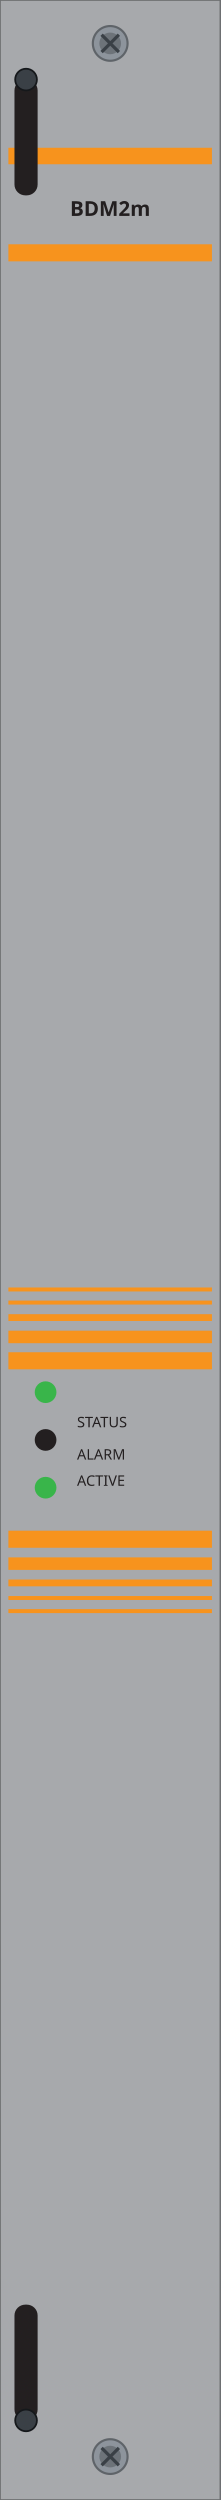
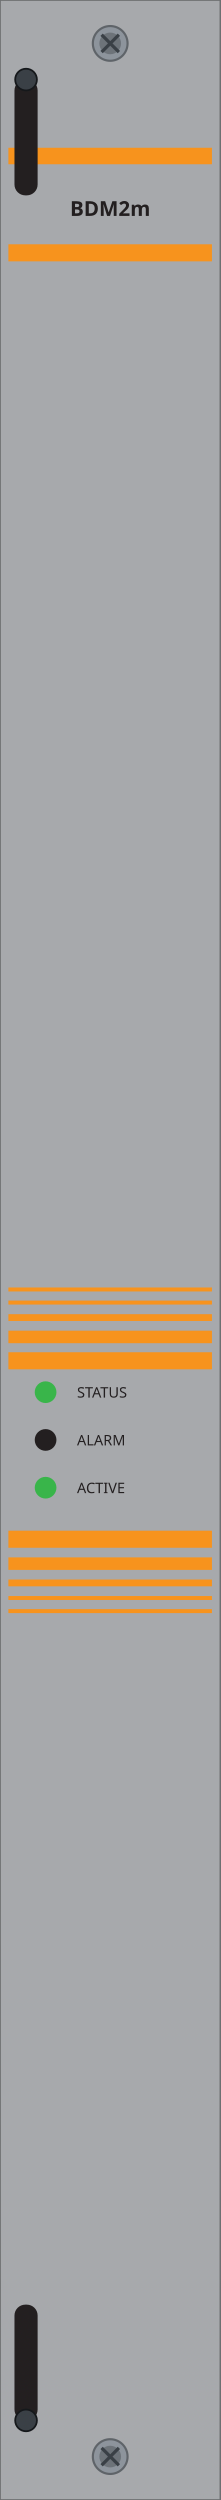
<svg xmlns="http://www.w3.org/2000/svg" width="30.47mm" height="345.5mm" viewBox="0 0 30.47 345.5">
  <rect id="plate" x="0.0" y="0.0" width="30.46" height="345.5" fill="#a7a9ac" stroke="#6d6f71" stroke-width="0.24" />
  <rect id="band-top" x="1.16" y="20.42" width="28.13" height="2.28" fill="#f7931d" />
  <rect id="band-low" x="1.16" y="33.76" width="28.13" height="2.36" fill="#f7931d" />
  <text id="model" x="15.23" y="29.84" font-family="sans-serif" font-size="2.84" font-weight="bold" text-anchor="middle" fill="#231f20">BDM2m</text>
  <rect x="1.16" y="177.93" width="28.13" height="0.55" fill="#f7931d" />
  <rect x="1.16" y="179.74" width="28.13" height="0.55" fill="#f7931d" />
  <rect x="1.16" y="181.62" width="28.13" height="0.94" fill="#f7931d" />
  <rect x="1.16" y="183.9" width="28.13" height="1.73" fill="#f7931d" />
  <rect x="1.16" y="186.88" width="28.13" height="2.36" fill="#f7931d" />
  <rect x="1.16" y="211.54" width="28.13" height="2.36" fill="#f7931d" />
  <rect x="1.16" y="215.23" width="28.13" height="1.73" fill="#f7931d" />
  <rect x="1.16" y="218.29" width="28.13" height="0.94" fill="#f7931d" />
  <rect x="1.16" y="220.57" width="28.13" height="0.55" fill="#f7931d" />
  <rect x="1.16" y="222.38" width="28.13" height="0.55" fill="#f7931d" />
  <circle id="status" cx="6.30" cy="192.40" r="1.5" fill="#39b54a" />
-   <text x="10.64" y="197.25" font-family="sans-serif" font-size="2.01" fill="#231f20">STATUS</text>
+   <text x="10.64" y="193.15" font-family="sans-serif" font-size="2.01" fill="#231f20">STATUS</text>
  <circle id="alarm" cx="6.30" cy="199.00" r="1.5" fill="#231f20" />
-   <text x="10.64" y="201.72" font-family="sans-serif" font-size="2.01" fill="#231f20">ALARM</text>
+   <text x="10.64" y="199.75" font-family="sans-serif" font-size="2.01" fill="#231f20">ALARM</text>
  <circle id="active" cx="6.30" cy="205.60" r="1.5" fill="#39b54a" />
-   <text x="10.64" y="205.34" font-family="sans-serif" font-size="2.01" fill="#231f20">ACTIVE</text>
+   <text x="10.64" y="206.35" font-family="sans-serif" font-size="2.01" fill="#231f20">ACTIVE</text>
  <g id="screw-t">
    <circle cx="15.23" cy="6.00" r="2.4" fill="#8d949c" stroke="#5f6469" stroke-width="0.3" />
    <circle cx="15.23" cy="6.00" r="1.5" fill="#6d7379" />
    <path d="M 14.04 4.80 L 16.43 7.20 M 14.04 7.20 L 16.43 4.80" stroke="#3a4046" stroke-width="0.45" fill="none" />
  </g>
  <g id="screw-b">
    <circle cx="15.23" cy="339.50" r="2.4" fill="#8d949c" stroke="#5f6469" stroke-width="0.3" />
    <circle cx="15.23" cy="339.50" r="1.5" fill="#6d7379" />
    <path d="M 14.04 338.30 L 16.43 340.70 M 14.04 340.70 L 16.43 338.30" stroke="#3a4046" stroke-width="0.45" fill="none" />
  </g>
  <g id="latch-t">
    <rect x="2.0" y="11.00" width="3.2" height="16.00" rx="1.5" fill="#231f20" />
    <circle cx="3.6" cy="11.00" r="1.5" fill="#3a4046" stroke="#15181b" stroke-width="0.25" />
  </g>
  <g id="latch-b">
    <rect x="2.0" y="318.50" width="3.2" height="16.00" rx="1.5" fill="#231f20" />
    <circle cx="3.6" cy="334.50" r="1.5" fill="#3a4046" stroke="#15181b" stroke-width="0.25" />
  </g>
</svg>
